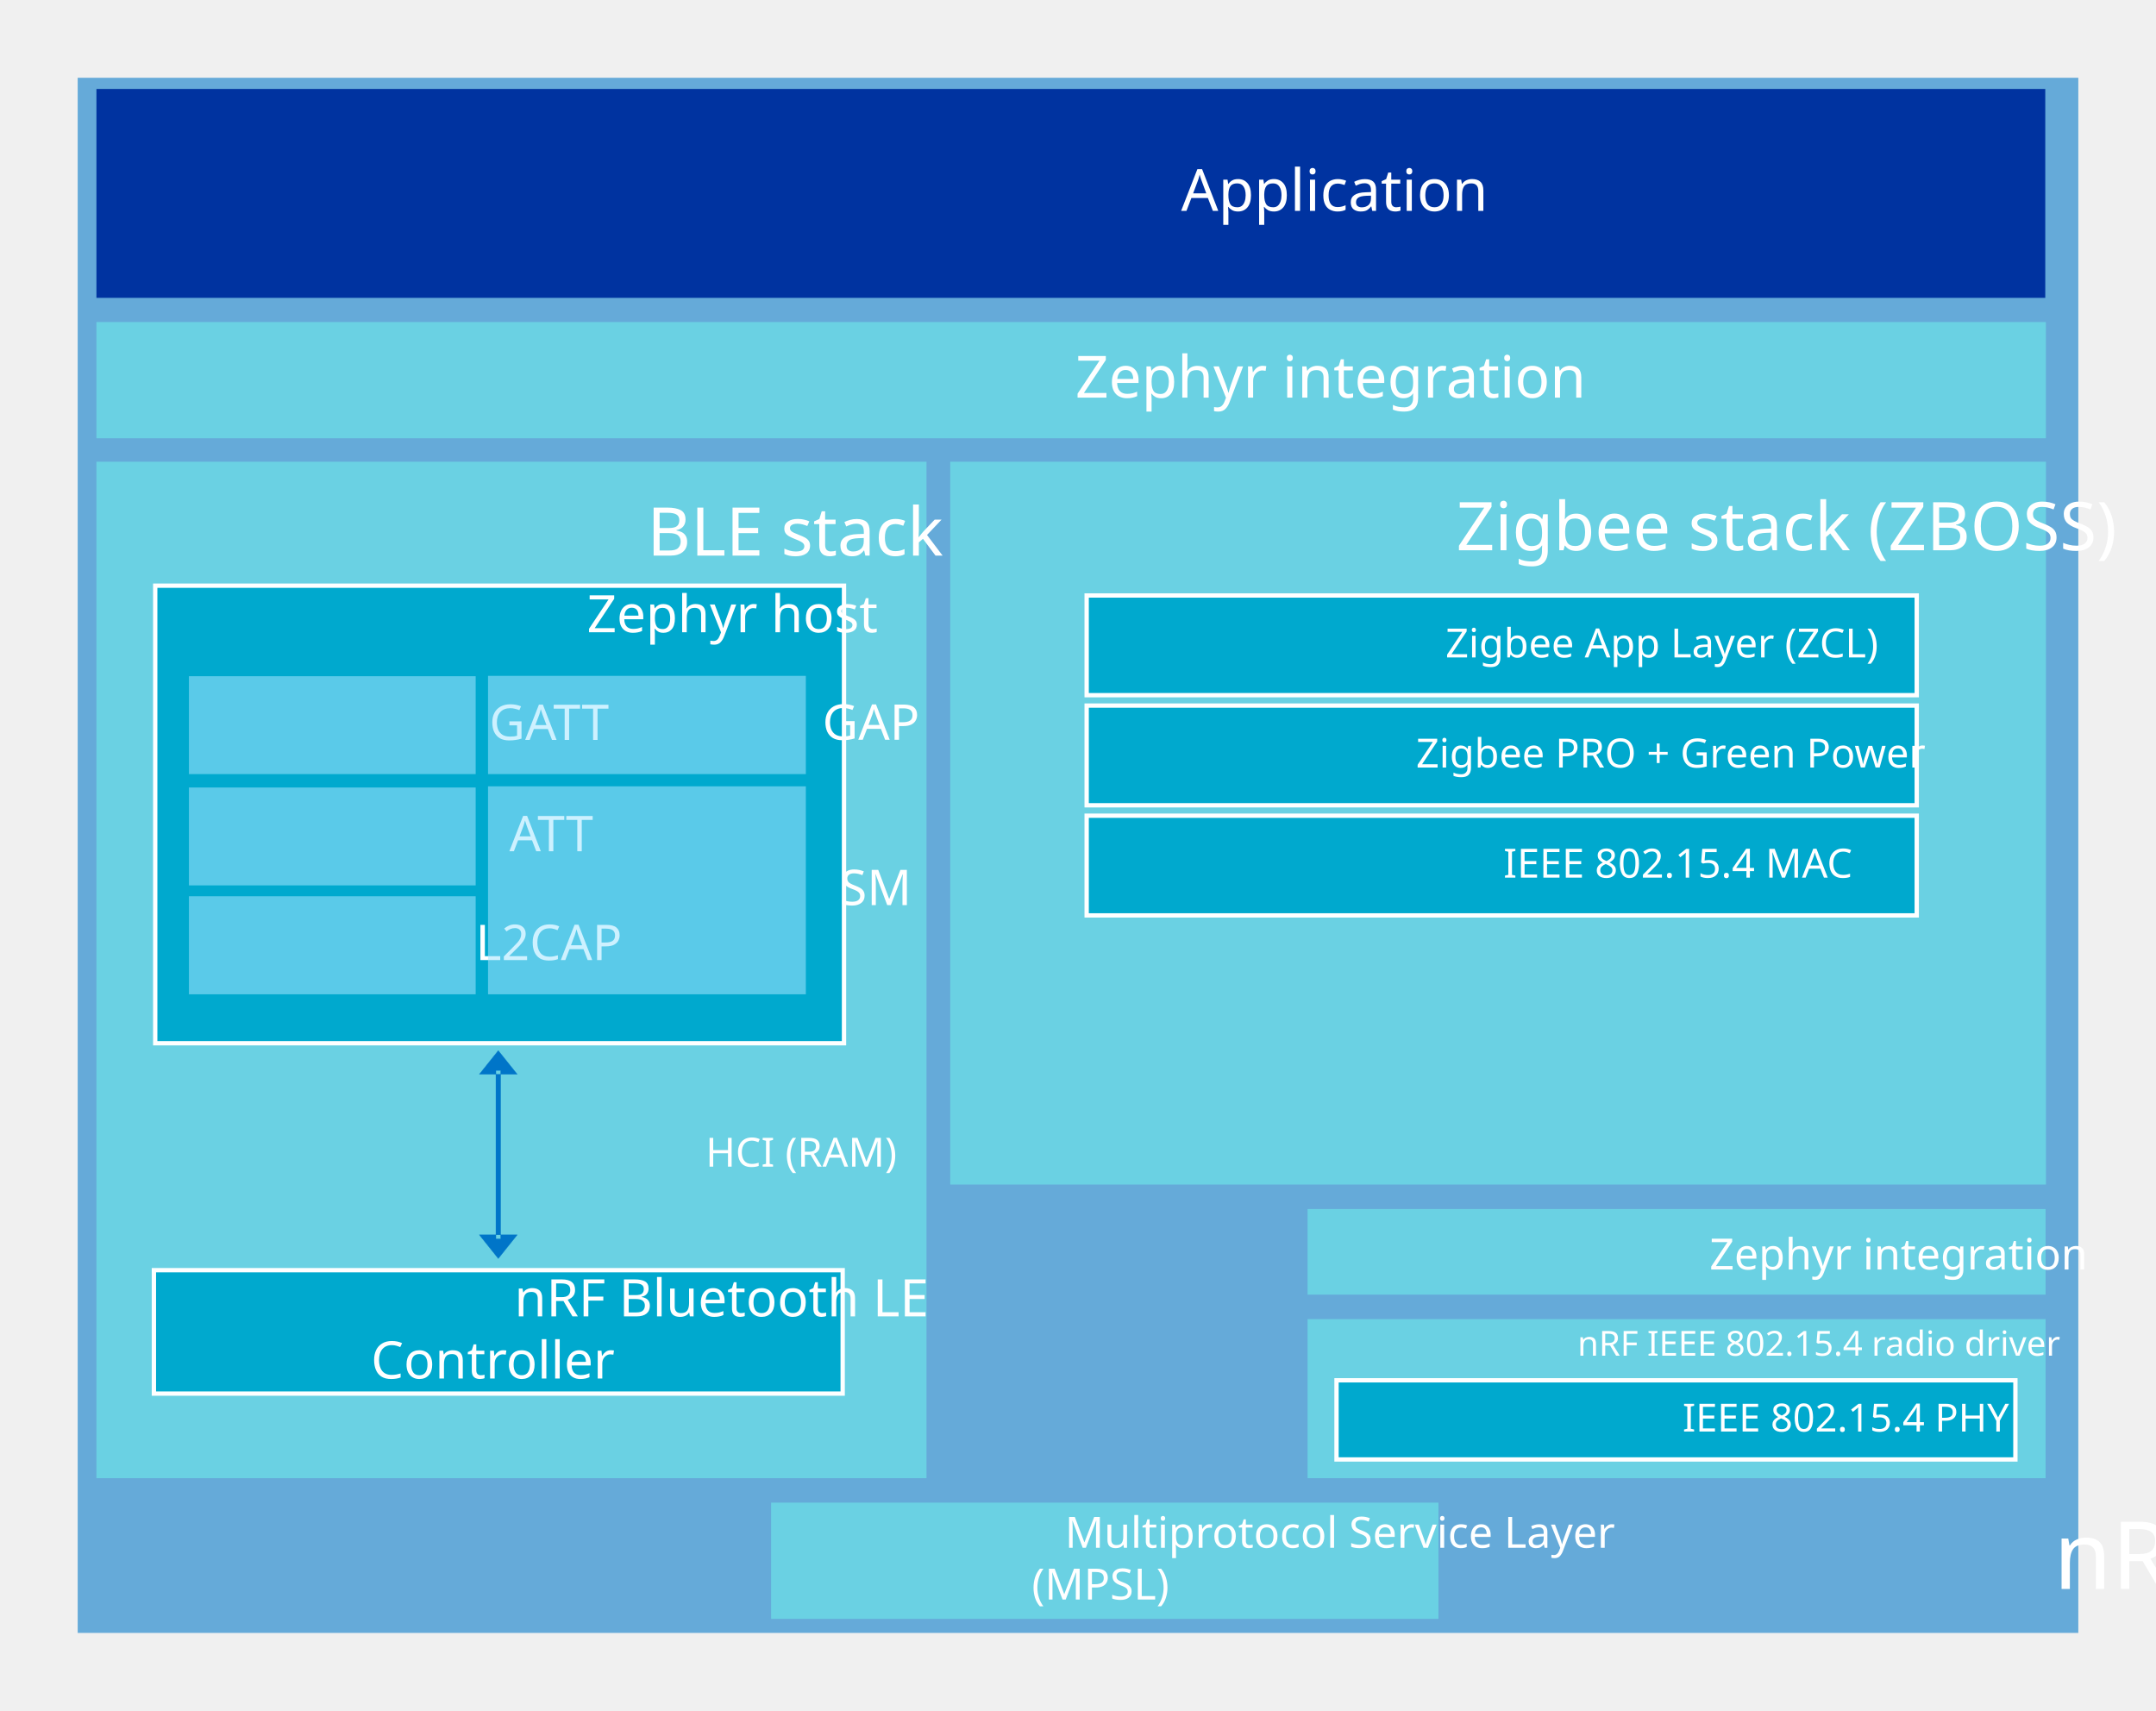
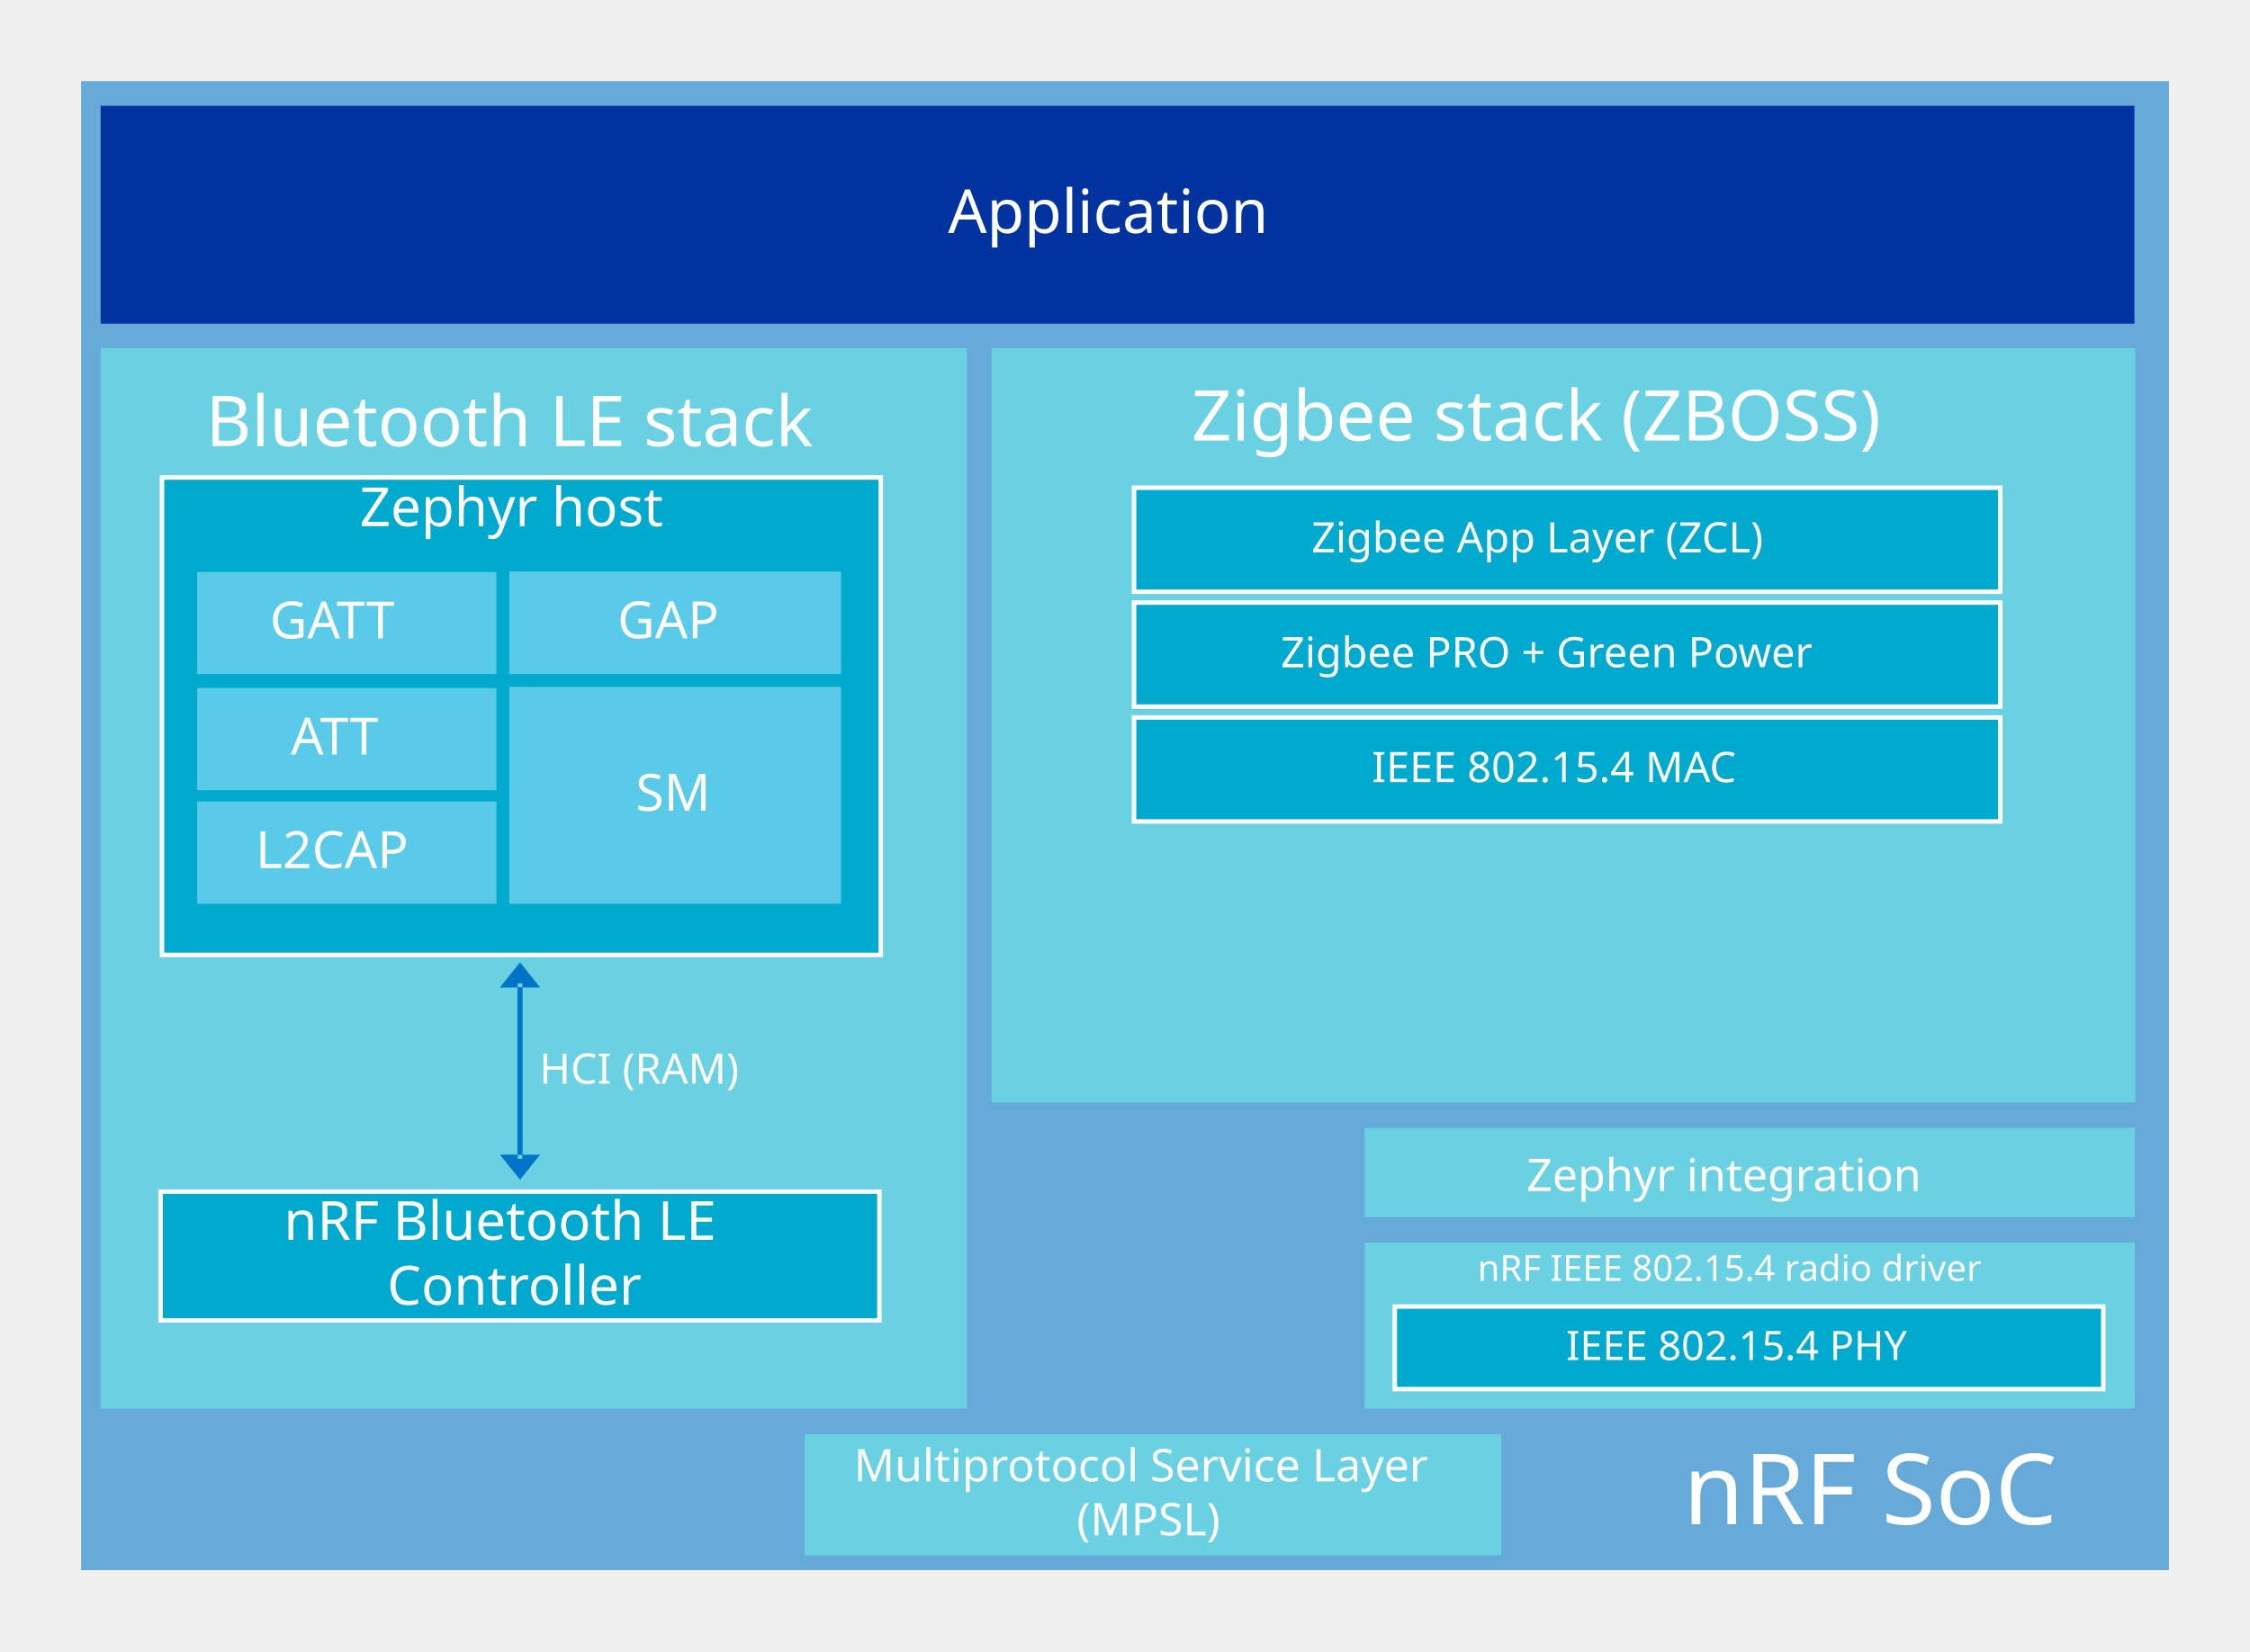
- <svg xmlns="http://www.w3.org/2000/svg" xmlns:ns1="http://schemas.microsoft.com/visio/2003/SVGExtensions/" width="6.938in" height="5.505in" viewBox="0 0 499.55 396.328" xml:space="preserve" color-interpolation-filters="sRGB" class="st18">
-   <ns1:documentProperties ns1:langID="1033" ns1:metric="true" ns1:viewMarkup="false">
-     <ns1:userDefs>
-       <ns1:ud ns1:nameU="msvNoAutoConnect" ns1:val="VT0(1):26" />
-     </ns1:userDefs>
-   </ns1:documentProperties>
+ <svg xmlns="http://www.w3.org/2000/svg" width="6.938in" height="5.093in" viewBox="0 0 499.55 366.661" xml:space="preserve" color-interpolation-filters="sRGB" class="st18">
  <style type="text/css">
	
		.st1 {fill:#0077c8;fill-opacity:0.58;stroke:none;stroke-linecap:round;stroke-linejoin:round;stroke-width:0.75}
		.st2 {stroke:none;stroke-linecap:round;stroke-linejoin:round;stroke-width:0.75}
		.st3 {fill:#ffffff;font-family:Gotham Light;font-size:1.818em}
		.st4 {fill:#0033a0;stroke:none;stroke-width:1}
		.st5 {fill:#ffffff;font-family:Gotham Light;font-size:1.125em}
		.st6 {fill:#6ad1e3;stroke:none;stroke-width:1}
		.st7 {fill:#ffffff;font-family:Gotham Light;font-size:1.298em}
		.st8 {fill:#00a9ce;stroke:#feffff;stroke-width:1}
		.st9 {fill:#ffffff;font-family:Gotham Light;font-size:1em}
		.st10 {fill:#ffffff;font-family:Gotham Light;font-size:0.833em}
		.st11 {font-size:1em}
		.st12 {fill:#a4e6ff;fill-opacity:0.55;stroke:none;stroke-linecap:round;stroke-linejoin:round;stroke-width:0.75}
		.st13 {fill:#ffffff;font-family:Gotham Light;font-size:0.952em}
		.st14 {fill:#0075c8;stroke:#0075c8;stroke-linecap:round;stroke-linejoin:round;stroke-width:0.065}
		.st15 {fill:#ffffff;font-family:Gotham Light;font-size:0.779em}
		.st16 {fill:#ffffff;font-family:Gotham Light;font-size:0.667em}
		.st17 {fill:#ffffff;font-family:Gotham Light;font-size:0.75em}
		.st18 {fill:none;fill-rule:evenodd;font-size:12px;overflow:visible;stroke-linecap:square;stroke-miterlimit:3}
	
	</style>
-   <g ns1:mID="0" ns1:index="1" ns1:groupContext="foregroundPage">
-     <ns1:pageProperties ns1:drawingScale="0.0393701" ns1:pageScale="0.0393701" ns1:drawingUnits="24" ns1:shadowOffsetX="8.50394" ns1:shadowOffsetY="-8.50394" />
-     <ns1:layer ns1:name="Connector" ns1:index="0" />
-     <g id="shape55-1" ns1:mID="55" ns1:groupContext="shape" transform="translate(18,-18)">
-       <path d="M463.55 36 L0 36 L0 396.33 L463.55 396.33 L463.55 36 Z" class="st1" />
+   <g>
+     <g id="shape55-1" transform="translate(18,-18)">
+       <path d="M463.55 36 L0 36 L0 366.66 L463.55 366.66 L463.55 36 Z" class="st1" />
    </g>
-     <g id="shape56-3" ns1:mID="56" ns1:groupContext="shape" transform="translate(360,-20.864)">
-       <ns1:textBlock ns1:margins="rect(0,0,0,0)" ns1:tabSpace="42.5197" />
-       <ns1:textRect cx="60.775" cy="382.468" width="121.55" height="27.721" />
-       <path d="M121.55 368.61 L0 368.61 L0 396.33 L121.55 396.33 L121.55 368.61" class="st2" />
-       <text x="13.72" y="389.01" class="st3" ns1:langID="1033">
-         <ns1:paragraph ns1:horizAlign="1" />
-         <ns1:tabList />nRF SoC</text>
+     <g id="shape56-3" transform="translate(360,-20.864)">
+       <path d="M121.55 338.94 L0 338.94 L0 366.66 L121.55 366.66 L121.55 338.94" class="st2" />
+       <text x="13.72" y="359.34" class="st3">nRF SoC</text>
    </g>
-     <g id="shape59-7" ns1:mID="59" ns1:groupContext="shape" transform="translate(22.3443,-327.337)">
-       <path d="M0 347.93 L0 396.33 L451.55 396.33 L451.55 347.93 L0 347.93 L0 347.93 Z" class="st4" />
+     <g id="shape59-7" transform="translate(22.3443,-294.803)">
+       <path d="M0 318.27 L0 366.66 L451.55 366.66 L451.55 318.27 L0 318.27 L0 318.27 Z" class="st4" />
    </g>
-     <g id="shape60-9" ns1:mID="60" ns1:groupContext="shape" transform="translate(199.724,-342.954)">
-       <ns1:textBlock ns1:margins="rect(0,0,0,0)" ns1:tabSpace="42.5197" />
-       <ns1:textRect cx="48.945" cy="387.747" width="97.9" height="17.162" />
-       <path d="M97.89 379.17 L0 379.17 L0 396.33 L97.89 396.33 L97.89 379.17" class="st2" />
-       <text x="10.77" y="391.8" class="st5" ns1:langID="1033">
-         <ns1:paragraph ns1:horizAlign="1" />
-         <ns1:tabList />Application</text>
+     <g id="shape60-9" transform="translate(199.724,-310.42)">
+       <path d="M97.89 349.5 L0 349.5 L0 366.66 L97.89 366.66 L97.89 349.5" class="st2" />
+       <text x="10.77" y="362.13" class="st5">Application</text>
    </g>
-     <g id="shape61-13" ns1:mID="61" ns1:groupContext="shape" transform="translate(22.3443,-53.8583)">
-       <path d="M0 160.82 L0 396.33 L192.33 396.33 L192.33 160.82 L0 160.82 L0 160.82 Z" class="st6" />
+     <g id="shape61-13" transform="translate(22.3443,-53.8583)">
+       <path d="M0 131.15 L0 366.66 L192.33 366.66 L192.33 131.15 L0 131.15 L0 131.15 Z" class="st6" />
    </g>
-     <g id="shape62-15" ns1:mID="62" ns1:groupContext="shape" transform="translate(62.5259,-262.387)">
-       <ns1:textBlock ns1:margins="rect(0,0,0,0)" ns1:tabSpace="42.5197" />
-       <ns1:textRect cx="52.739" cy="386.427" width="105.48" height="19.802" />
-       <path d="M105.48 376.53 L0 376.53 L0 396.33 L105.48 396.33 L105.48 376.53" class="st2" />
-       <text x="14.51" y="391.1" class="st7" ns1:langID="1033">
-         <ns1:paragraph ns1:horizAlign="1" />
-         <ns1:tabList />BLE stack</text>
+     <g id="shape62-15" transform="translate(22.337,-262.387)">
+       <path d="M192.33 346.86 L0 346.86 L0 366.66 L192.33 366.66 L192.33 346.86" class="st2" />
+       <text x="23.35" y="361.43" class="st7">Bluetooth LE stack</text>
    </g>
-     <g id="shape67-19" ns1:mID="67" ns1:groupContext="shape" transform="translate(220.17,-121.89)">
-       <path d="M0 228.85 L0 396.33 L253.88 396.33 L253.88 228.85 L0 228.85 L0 228.85 Z" class="st6" />
+     <g id="shape67-19" transform="translate(220.17,-121.89)">
+       <path d="M0 199.18 L0 366.66 L253.88 366.66 L253.88 199.18 L0 199.18 L0 199.18 Z" class="st6" />
    </g>
-     <g id="shape71-21" ns1:mID="71" ns1:groupContext="shape" transform="translate(235.061,-263.622)">
-       <ns1:textBlock ns1:margins="rect(0,0,0,0)" ns1:tabSpace="42.5197" />
-       <ns1:textRect cx="115.395" cy="386.427" width="230.79" height="19.802" />
-       <path d="M230.79 376.53 L0 376.53 L0 396.33 L230.79 396.33 L230.79 376.53" class="st2" />
-       <text x="29.49" y="391.1" class="st7" ns1:langID="1033">
-         <ns1:paragraph ns1:horizAlign="1" />
-         <ns1:tabList />Zigbee stack (ZBOSS)</text>
+     <g id="shape71-21" transform="translate(235.061,-263.622)">
+       <path d="M230.79 346.86 L0 346.86 L0 366.66 L230.79 366.66 L230.79 346.86" class="st2" />
+       <text x="29.49" y="361.43" class="st7">Zigbee stack (ZBOSS)</text>
    </g>
-     <g id="shape117-25" ns1:mID="117" ns1:groupContext="shape" transform="translate(35.9665,-154.63)">
-       <ns1:textBlock ns1:margins="rect(0,0,0,0)" ns1:tabSpace="42.5197" ns1:verticalAlign="0" />
-       <ns1:textRect cx="79.796" cy="343.32" width="159.6" height="106.016" />
-       <rect x="0" y="290.312" width="159.591" height="106.016" class="st8" />
-       <text x="43.9" y="301.11" class="st9" ns1:langID="1033">
-         <ns1:paragraph ns1:horizAlign="1" />
-         <ns1:tabList />Zephyr host</text>
+     <g id="shape117-25" transform="translate(35.9665,-154.63)">
+       <rect x="0" y="260.646" width="159.591" height="106.016" class="st8" />
+       <text x="43.9" y="271.45" class="st9">Zephyr host</text>
    </g>
-     <g id="group107-28" transform="translate(178.668,-21.2597)" ns1:mID="107" ns1:groupContext="group">
-       <ns1:userDefs />
-       <g id="shape108-29" ns1:mID="108" ns1:groupContext="shape">
-         <rect x="0" y="369.399" width="154.623" height="26.929" class="st6" />
+     <g id="group107-28" transform="translate(178.668,-21.2597)">
+       <g id="shape108-29">
+         <rect x="0" y="339.732" width="154.623" height="26.929" class="st6" />
      </g>
-       <g id="shape107-31" ns1:mID="107" ns1:groupContext="groupContent">
-         <ns1:textBlock ns1:margins="rect(0,0,0,0)" ns1:tabSpace="42.5197" />
-         <ns1:textRect cx="78.65" cy="382.864" width="157.31" height="26.929" />
-         <text x="10.9" y="379.86" class="st10" ns1:langID="1033">
-           <ns1:paragraph ns1:horizAlign="1" />
-           <ns1:tabList />Multiprotocol Service Layer<ns1:newlineChar />
-           <tspan x="60.4" dy="1.2em" class="st11">(MPSL)</tspan>
+       <g id="shape107-31">
+         <text x="10.9" y="350.2" class="st10">Multiprotocol Service Layer <tspan x="60.4" dy="1.2em" class="st11">(MPSL)</tspan>
        </text>
      </g>
    </g>
-     <g id="shape118-34" ns1:mID="118" ns1:groupContext="shape" transform="translate(35.6593,-73.4503)">
-       <ns1:textBlock ns1:margins="rect(0,0,0,0)" ns1:tabSpace="42.5197" />
-       <ns1:textRect cx="79.796" cy="382.03" width="159.6" height="28.597" />
-       <rect x="0" y="367.731" width="159.591" height="28.597" class="st8" />
-       <text x="27.37" y="378.43" class="st9" ns1:langID="1033">
-         <ns1:paragraph ns1:horizAlign="1" />
-         <ns1:tabList />nRF Bluetooth LE <tspan x="50.29" dy="1.2em" class="st11">Controller</tspan>
+     <g id="shape118-34" transform="translate(35.6593,-73.4503)">
+       <rect x="0" y="338.064" width="159.591" height="28.597" class="st8" />
+       <text x="27.37" y="348.76" class="st9">nRF Bluetooth LE <tspan x="50.29" dy="1.2em" class="st11">Controller</tspan>
      </text>
    </g>
-     <g id="shape82-38" ns1:mID="82" ns1:groupContext="shape" transform="translate(43.7738,-165.969)">
-       <path d="M66.44 373.61 L0 373.61 L0 396.33 L66.44 396.33 L66.44 373.61 Z" class="st12" />
+     <g id="shape82-38" transform="translate(43.7738,-165.969)">
+       <path d="M66.44 343.94 L0 343.94 L0 366.66 L66.44 366.66 L66.44 343.94 Z" class="st12" />
    </g>
-     <g id="shape83-40" ns1:mID="83" ns1:groupContext="shape" transform="translate(50.4186,-172.489)">
-       <ns1:textBlock ns1:margins="rect(0,0,0,0)" ns1:tabSpace="42.5197" />
-       <ns1:textRect cx="25.777" cy="391.49" width="51.56" height="9.676" />
-       <path d="M51.55 386.65 L0 386.65 L0 396.33 L51.55 396.33 L51.55 386.65" class="st2" />
-       <text x="6.33" y="394.92" class="st13" ns1:langID="1033">
-         <ns1:paragraph ns1:horizAlign="1" />
-         <ns1:tabList />L2CAP</text>
+     <g id="shape83-40" transform="translate(50.4186,-172.489)">
+       <path d="M51.55 356.99 L0 356.99 L0 366.66 L51.55 366.66 L51.55 356.99" class="st2" />
+       <text x="6.33" y="365.25" class="st13">L2CAP</text>
    </g>
-     <g id="shape78-44" ns1:mID="78" ns1:groupContext="shape" transform="translate(43.7738,-216.992)">
-       <path d="M66.44 373.65 L0 373.65 L0 396.33 L66.44 396.33 L66.44 373.65 Z" class="st12" />
+     <g id="shape78-44" transform="translate(43.7738,-216.992)">
+       <path d="M66.44 343.98 L0 343.98 L0 366.66 L66.44 366.66 L66.44 343.98 Z" class="st12" />
    </g>
-     <g id="shape79-46" ns1:mID="79" ns1:groupContext="shape" transform="translate(54.2792,-223.501)">
-       <ns1:textBlock ns1:margins="rect(0,0,0,0)" ns1:tabSpace="42.5197" />
-       <ns1:textRect cx="21.916" cy="391.499" width="43.84" height="9.659" />
-       <path d="M43.83 386.67 L0 386.67 L0 396.33 L43.83 396.33 L43.83 386.67" class="st2" />
-       <text x="5.63" y="394.93" class="st13" ns1:langID="1033">
-         <ns1:paragraph ns1:horizAlign="1" />
-         <ns1:tabList />GATT</text>
+     <g id="shape79-46" transform="translate(54.2792,-223.501)">
+       <path d="M43.83 357 L0 357 L0 366.66 L43.83 366.66 L43.83 357" class="st2" />
+       <text x="5.63" y="365.26" class="st13">GATT</text>
    </g>
-     <g id="shape80-50" ns1:mID="80" ns1:groupContext="shape" transform="translate(43.7738,-191.206)">
-       <path d="M66.44 373.65 L0 373.65 L0 396.33 L66.44 396.33 L66.44 373.65 Z" class="st12" />
+     <g id="shape80-50" transform="translate(43.7738,-191.206)">
+       <path d="M66.44 343.98 L0 343.98 L0 366.66 L66.44 366.66 L66.44 343.98 Z" class="st12" />
    </g>
-     <g id="shape81-52" ns1:mID="81" ns1:groupContext="shape" transform="translate(59.9103,-197.382)">
-       <ns1:textBlock ns1:margins="rect(0,0,0,0)" ns1:tabSpace="42.5197" />
-       <ns1:textRect cx="16.462" cy="391.166" width="32.93" height="10.325" />
-       <path d="M32.92 386 L0 386 L0 396.33 L32.92 396.33 L32.92 386" class="st2" />
-       <text x="4.66" y="394.59" class="st13" ns1:langID="1033">
-         <ns1:paragraph ns1:horizAlign="1" />
-         <ns1:tabList />ATT</text>
+     <g id="shape81-52" transform="translate(59.9103,-197.382)">
+       <path d="M32.92 356.34 L0 356.34 L0 366.66 L32.92 366.66 L32.92 356.34" class="st2" />
+       <text x="4.66" y="364.93" class="st13">ATT</text>
    </g>
-     <g id="shape88-56" ns1:mID="88" ns1:groupContext="shape" transform="translate(113.078,-216.992)">
-       <path d="M73.64 373.57 L0 373.57 L0 396.33 L73.64 396.33 L73.64 373.57 Z" class="st12" />
+     <g id="shape88-56" transform="translate(113.078,-216.992)">
+       <path d="M73.64 343.9 L0 343.9 L0 366.66 L73.64 366.66 L73.64 343.9 Z" class="st12" />
    </g>
-     <g id="shape89-58" ns1:mID="89" ns1:groupContext="shape" transform="translate(132.21,-223.525)">
-       <ns1:textBlock ns1:margins="rect(0,0,0,0)" ns1:tabSpace="42.5197" />
-       <ns1:textRect cx="17.686" cy="391.482" width="35.38" height="9.693" />
-       <path d="M35.37 386.64 L0 386.64 L0 396.33 L35.37 396.33 L35.37 386.64" class="st2" />
-       <text x="4.88" y="394.91" class="st13" ns1:langID="1033">
-         <ns1:paragraph ns1:horizAlign="1" />
-         <ns1:tabList />GAP</text>
+     <g id="shape89-58" transform="translate(132.21,-223.525)">
+       <path d="M35.37 356.97 L0 356.97 L0 366.66 L35.37 366.66 L35.37 356.97" class="st2" />
+       <text x="4.88" y="365.24" class="st13">GAP</text>
    </g>
-     <g id="shape84-62" ns1:mID="84" ns1:groupContext="shape" transform="translate(113.078,-165.969)">
-       <path d="M73.64 348.14 L0 348.14 L0 396.33 L73.64 396.33 L73.64 348.14 Z" class="st12" />
+     <g id="shape84-62" transform="translate(113.078,-165.969)">
+       <path d="M73.64 318.47 L0 318.47 L0 366.66 L73.64 366.66 L73.64 318.47 Z" class="st12" />
    </g>
-     <g id="shape85-64" ns1:mID="85" ns1:groupContext="shape" transform="translate(137.173,-184.859)">
-       <ns1:textBlock ns1:margins="rect(0,0,0,0)" ns1:tabSpace="42.5197" />
-       <ns1:textRect cx="12.58" cy="391.124" width="25.16" height="10.408" />
-       <path d="M25.16 385.92 L0 385.92 L0 396.33 L25.16 396.33 L25.16 385.92" class="st2" />
-       <text x="3.97" y="394.55" class="st13" ns1:langID="1033">
-         <ns1:paragraph ns1:horizAlign="1" />
-         <ns1:tabList />SM</text>
+     <g id="shape85-64" transform="translate(137.173,-184.859)">
+       <path d="M25.16 356.25 L0 356.25 L0 366.66 L25.16 366.66 L25.16 356.25" class="st2" />
+       <text x="3.97" y="364.89" class="st13">SM</text>
    </g>
-     <g id="shape119-68" ns1:mID="119" ns1:groupContext="shape" transform="translate(507.384,243.399) rotate(90)">
-       <path d="M4.6 391.38 L43.63 391.38 L43.63 392.48 L4.6 392.48 L4.6 391.38 L4.6 391.38 ZM5.5 396.33 L0 391.93 L5.5 387.53        L5.5 396.33 L5.5 396.33 ZM42.69 387.53 L48.19 391.93 L42.69 396.33 L42.69 387.53 L42.69 387.53 Z" class="st14" />
+     <g id="shape119-68" transform="translate(477.717,213.732) rotate(90)">
+       <path d="M4.6 361.71 L43.63 361.71 L43.63 362.81 L4.6 362.81 L4.6 361.71 L4.6 361.71 ZM5.5 366.66 L0 362.26 L5.5 357.86        L5.5 366.66 L5.5 366.66 ZM42.69 357.86 L48.19 362.26 L42.69 366.66 L42.69 357.86 L42.69 357.86 Z" class="st14" />
    </g>
-     <g id="shape120-70" ns1:mID="120" ns1:groupContext="shape" transform="translate(116.641,-122.893)">
-       <ns1:textBlock ns1:margins="rect(0,0,0,0)" ns1:tabSpace="42.5197" />
-       <ns1:textRect cx="27.966" cy="390.387" width="55.94" height="11.883" />
-       <path d="M55.93 384.45 L0 384.45 L0 396.33 L55.93 396.33 L55.93 384.45" class="st2" />
-       <text x="3.11" y="393.19" class="st15" ns1:langID="1033">
-         <ns1:paragraph ns1:horizAlign="1" />
-         <ns1:tabList />HCI (RAM)</text>
+     <g id="shape120-70" transform="translate(116.641,-122.893)">
+       <path d="M55.93 354.78 L0 354.78 L0 366.66 L55.93 366.66 L55.93 354.78" class="st2" />
+       <text x="3.11" y="363.52" class="st15">HCI (RAM)</text>
    </g>
-     <g id="shape185-74" ns1:mID="185" ns1:groupContext="shape" transform="translate(22.337,-294.803)">
-       <path d="M0 369.4 L0 396.33 L451.7 396.33 L451.7 369.4 L0 369.4 L0 369.4 Z" class="st6" />
-     </g>
-     <g id="shape186-76" ns1:mID="186" ns1:groupContext="shape" transform="translate(22.3443,-303.493)">
-       <ns1:textBlock ns1:margins="rect(0,0,0,0)" ns1:tabSpace="42.5197" />
-       <ns1:textRect cx="225.851" cy="391.553" width="451.71" height="9.55" />
-       <path d="M451.7 386.78 L0 386.78 L0 396.33 L451.7 396.33 L451.7 386.78" class="st2" />
-       <text x="163.64" y="395.6" class="st5" ns1:langID="1033">
-         <ns1:paragraph ns1:horizAlign="1" />
-         <ns1:tabList />Zephyr integration</text>
-     </g>
-     <g id="group187-80" transform="translate(302.967,-94.1712)" ns1:mID="187" ns1:groupContext="group">
-       <ns1:userDefs />
-       <g id="shape188-81" ns1:mID="188" ns1:groupContext="shape" transform="translate(1.74261E-12,-2.20677)">
-         <rect x="0" y="376.486" width="171" height="19.843" class="st6" />
+     <g id="group187-74" transform="translate(302.967,-94.1712)">
+       <g id="shape188-75" transform="translate(1.74261E-12,-2.20677)">
+         <rect x="0" y="346.819" width="171" height="19.843" class="st6" />
      </g>
-       <g id="shape187-83" ns1:mID="187" ns1:groupContext="groupContent">
-         <ns1:textBlock ns1:margins="rect(0,0,0,0)" ns1:tabSpace="42.5197" />
-         <ns1:textRect cx="82.06" cy="385.304" width="165.48" height="22.049" />
-         <text x="35.98" y="388.3" class="st10" ns1:langID="1033">
-           <ns1:paragraph ns1:horizAlign="1" />
-           <ns1:tabList />Zephyr integration</text>
+       <g id="shape187-77">
+         <text x="35.98" y="358.64" class="st10">Zephyr integration</text>
      </g>
    </g>
-     <g id="shape100-85" ns1:mID="100" ns1:groupContext="shape" transform="translate(302.967,-53.8583)">
-       <path d="M171 359.48 L0 359.48 L0 396.33 L171 396.33 L171 359.48 Z" class="st6" />
+     <g id="shape100-79" transform="translate(302.967,-53.8583)">
+       <path d="M171 329.81 L0 329.81 L0 366.66 L171 366.66 L171 329.81 Z" class="st6" />
    </g>
-     <g id="shape102-87" ns1:mID="102" ns1:groupContext="shape" transform="translate(302.967,-79.3908)">
-       <ns1:textBlock ns1:margins="rect(0,0,0,0)" ns1:tabSpace="42.5197" />
-       <ns1:textRect cx="84.542" cy="391.086" width="169.09" height="10.484" />
-       <path d="M169.08 385.84 L0 385.84 L0 396.33 L169.08 396.33 L169.08 385.84" class="st2" />
-       <text x="25.07" y="393.49" class="st16" ns1:langID="1033">
-         <ns1:paragraph ns1:horizAlign="1" />
-         <ns1:tabList />nRF IEEE 802.15.4 radio driver</text>
+     <g id="shape102-81" transform="translate(302.967,-79.3908)">
+       <path d="M169.08 356.18 L0 356.18 L0 366.66 L169.08 366.66 L169.08 356.18" class="st2" />
+       <text x="25.07" y="363.82" class="st16">nRF IEEE 802.15.4 radio driver</text>
    </g>
-     <g id="shape103-91" ns1:mID="103" ns1:groupContext="shape" transform="translate(309.673,-58.1935)">
-       <path d="M157.3 377.99 L0 377.99 L0 396.33 L157.3 396.33 L157.3 377.99 Z" class="st8" />
+     <g id="shape103-85" transform="translate(309.673,-58.1935)">
+       <path d="M157.3 348.32 L0 348.32 L0 366.66 L157.3 366.66 L157.3 348.32 Z" class="st8" />
    </g>
-     <g id="shape104-93" ns1:mID="104" ns1:groupContext="shape" transform="translate(309.673,-61.5983)">
-       <ns1:textBlock ns1:margins="rect(0,0,0,0)" ns1:tabSpace="42.5197" />
-       <ns1:textRect cx="78.65" cy="390.562" width="157.31" height="11.532" />
-       <path d="M157.3 384.8 L0 384.8 L0 396.33 L157.3 396.33 L157.3 384.8" class="st2" />
-       <text x="38.05" y="393.26" class="st17" ns1:langID="1033">
-         <ns1:paragraph ns1:horizAlign="1" />
-         <ns1:tabList />IEEE 802.15.4 PHY</text>
+     <g id="shape104-87" transform="translate(309.673,-61.5983)">
+       <path d="M157.3 355.13 L0 355.13 L0 366.66 L157.3 366.66 L157.3 355.13" class="st2" />
+       <text x="38.05" y="363.6" class="st17">IEEE 802.15.4 PHY</text>
    </g>
-     <g id="shape191-97" ns1:mID="191" ns1:groupContext="shape" transform="translate(251.781,-184.252)">
-       <path d="M192.33 373.23 L0 373.23 L0 396.33 L192.33 396.33 L192.33 373.23 Z" class="st8" />
+     <g id="shape191-91" transform="translate(251.781,-184.252)">
+       <path d="M192.33 343.56 L0 343.56 L0 366.66 L192.33 366.66 L192.33 343.56 Z" class="st8" />
    </g>
-     <g id="shape192-99" ns1:mID="192" ns1:groupContext="shape" transform="translate(299.589,-189.859)">
-       <ns1:textBlock ns1:margins="rect(0,0,0,0)" ns1:tabSpace="42.5197" />
-       <ns1:textRect cx="48.357" cy="390.387" width="96.72" height="11.883" />
-       <path d="M96.71 384.45 L0 384.45 L0 396.33 L96.71 396.33 L96.71 384.45" class="st2" />
-       <text x="4.99" y="393.19" class="st15" ns1:langID="1033">
-         <ns1:paragraph ns1:horizAlign="1" />
-         <ns1:tabList />IEEE 802.15.4 MAC</text>
+     <g id="shape192-93" transform="translate(299.589,-189.859)">
+       <path d="M96.71 354.78 L0 354.78 L0 366.66 L96.71 366.66 L96.71 354.78" class="st2" />
+       <text x="4.99" y="363.52" class="st15">IEEE 802.15.4 MAC</text>
    </g>
-     <g id="shape193-103" ns1:mID="193" ns1:groupContext="shape" transform="translate(251.781,-235.276)">
-       <path d="M192.33 373.23 L0 373.23 L0 396.33 L192.33 396.33 L192.33 373.23 Z" class="st8" />
+     <g id="shape193-97" transform="translate(251.781,-235.276)">
+       <path d="M192.33 343.56 L0 343.56 L0 366.66 L192.33 366.66 L192.33 343.56 Z" class="st8" />
    </g>
-     <g id="shape194-105" ns1:mID="194" ns1:groupContext="shape" transform="translate(251.575,-235.276)">
-       <ns1:textBlock ns1:margins="rect(0,0,0,0)" ns1:tabSpace="42.5197" />
-       <ns1:textRect cx="96.165" cy="384.779" width="192.34" height="23.098" />
-       <path d="M192.33 373.23 L0 373.23 L0 396.33 L192.33 396.33 L192.33 373.23" class="st2" />
-       <text x="39.61" y="387.58" class="st15" ns1:langID="1033">
-         <ns1:paragraph ns1:horizAlign="1" />
-         <ns1:tabList />Zigbee App Layer (ZCL)</text>
+     <g id="shape194-99" transform="translate(251.575,-235.276)">
+       <path d="M192.33 343.56 L0 343.56 L0 366.66 L192.33 366.66 L192.33 343.56" class="st2" />
+       <text x="39.61" y="357.92" class="st15">Zigbee App Layer (ZCL)</text>
    </g>
-     <g id="shape195-109" ns1:mID="195" ns1:groupContext="shape" transform="translate(251.781,-209.764)">
-       <path d="M192.33 373.23 L0 373.23 L0 396.33 L192.33 396.33 L192.33 373.23 Z" class="st8" />
+     <g id="shape195-103" transform="translate(251.781,-209.764)">
+       <path d="M192.33 343.56 L0 343.56 L0 366.66 L192.33 366.66 L192.33 343.56 Z" class="st8" />
    </g>
-     <g id="shape196-111" ns1:mID="196" ns1:groupContext="shape" transform="translate(251.781,-209.764)">
-       <ns1:textBlock ns1:margins="rect(0,0,0,0)" ns1:tabSpace="42.5197" />
-       <ns1:textRect cx="96.165" cy="384.779" width="192.34" height="23.098" />
-       <path d="M192.33 373.23 L0 373.23 L0 396.33 L192.33 396.33 L192.33 373.23" class="st2" />
-       <text x="32.58" y="387.58" class="st15" ns1:langID="1033">
-         <ns1:paragraph ns1:horizAlign="1" />
-         <ns1:tabList />Zigbee PRO + Green Power</text>
+     <g id="shape196-105" transform="translate(251.781,-209.764)">
+       <path d="M192.33 343.56 L0 343.56 L0 366.66 L192.33 366.66 L192.33 343.56" class="st2" />
+       <text x="32.58" y="357.92" class="st15">Zigbee PRO + Green Power</text>
    </g>
  </g>
</svg>
